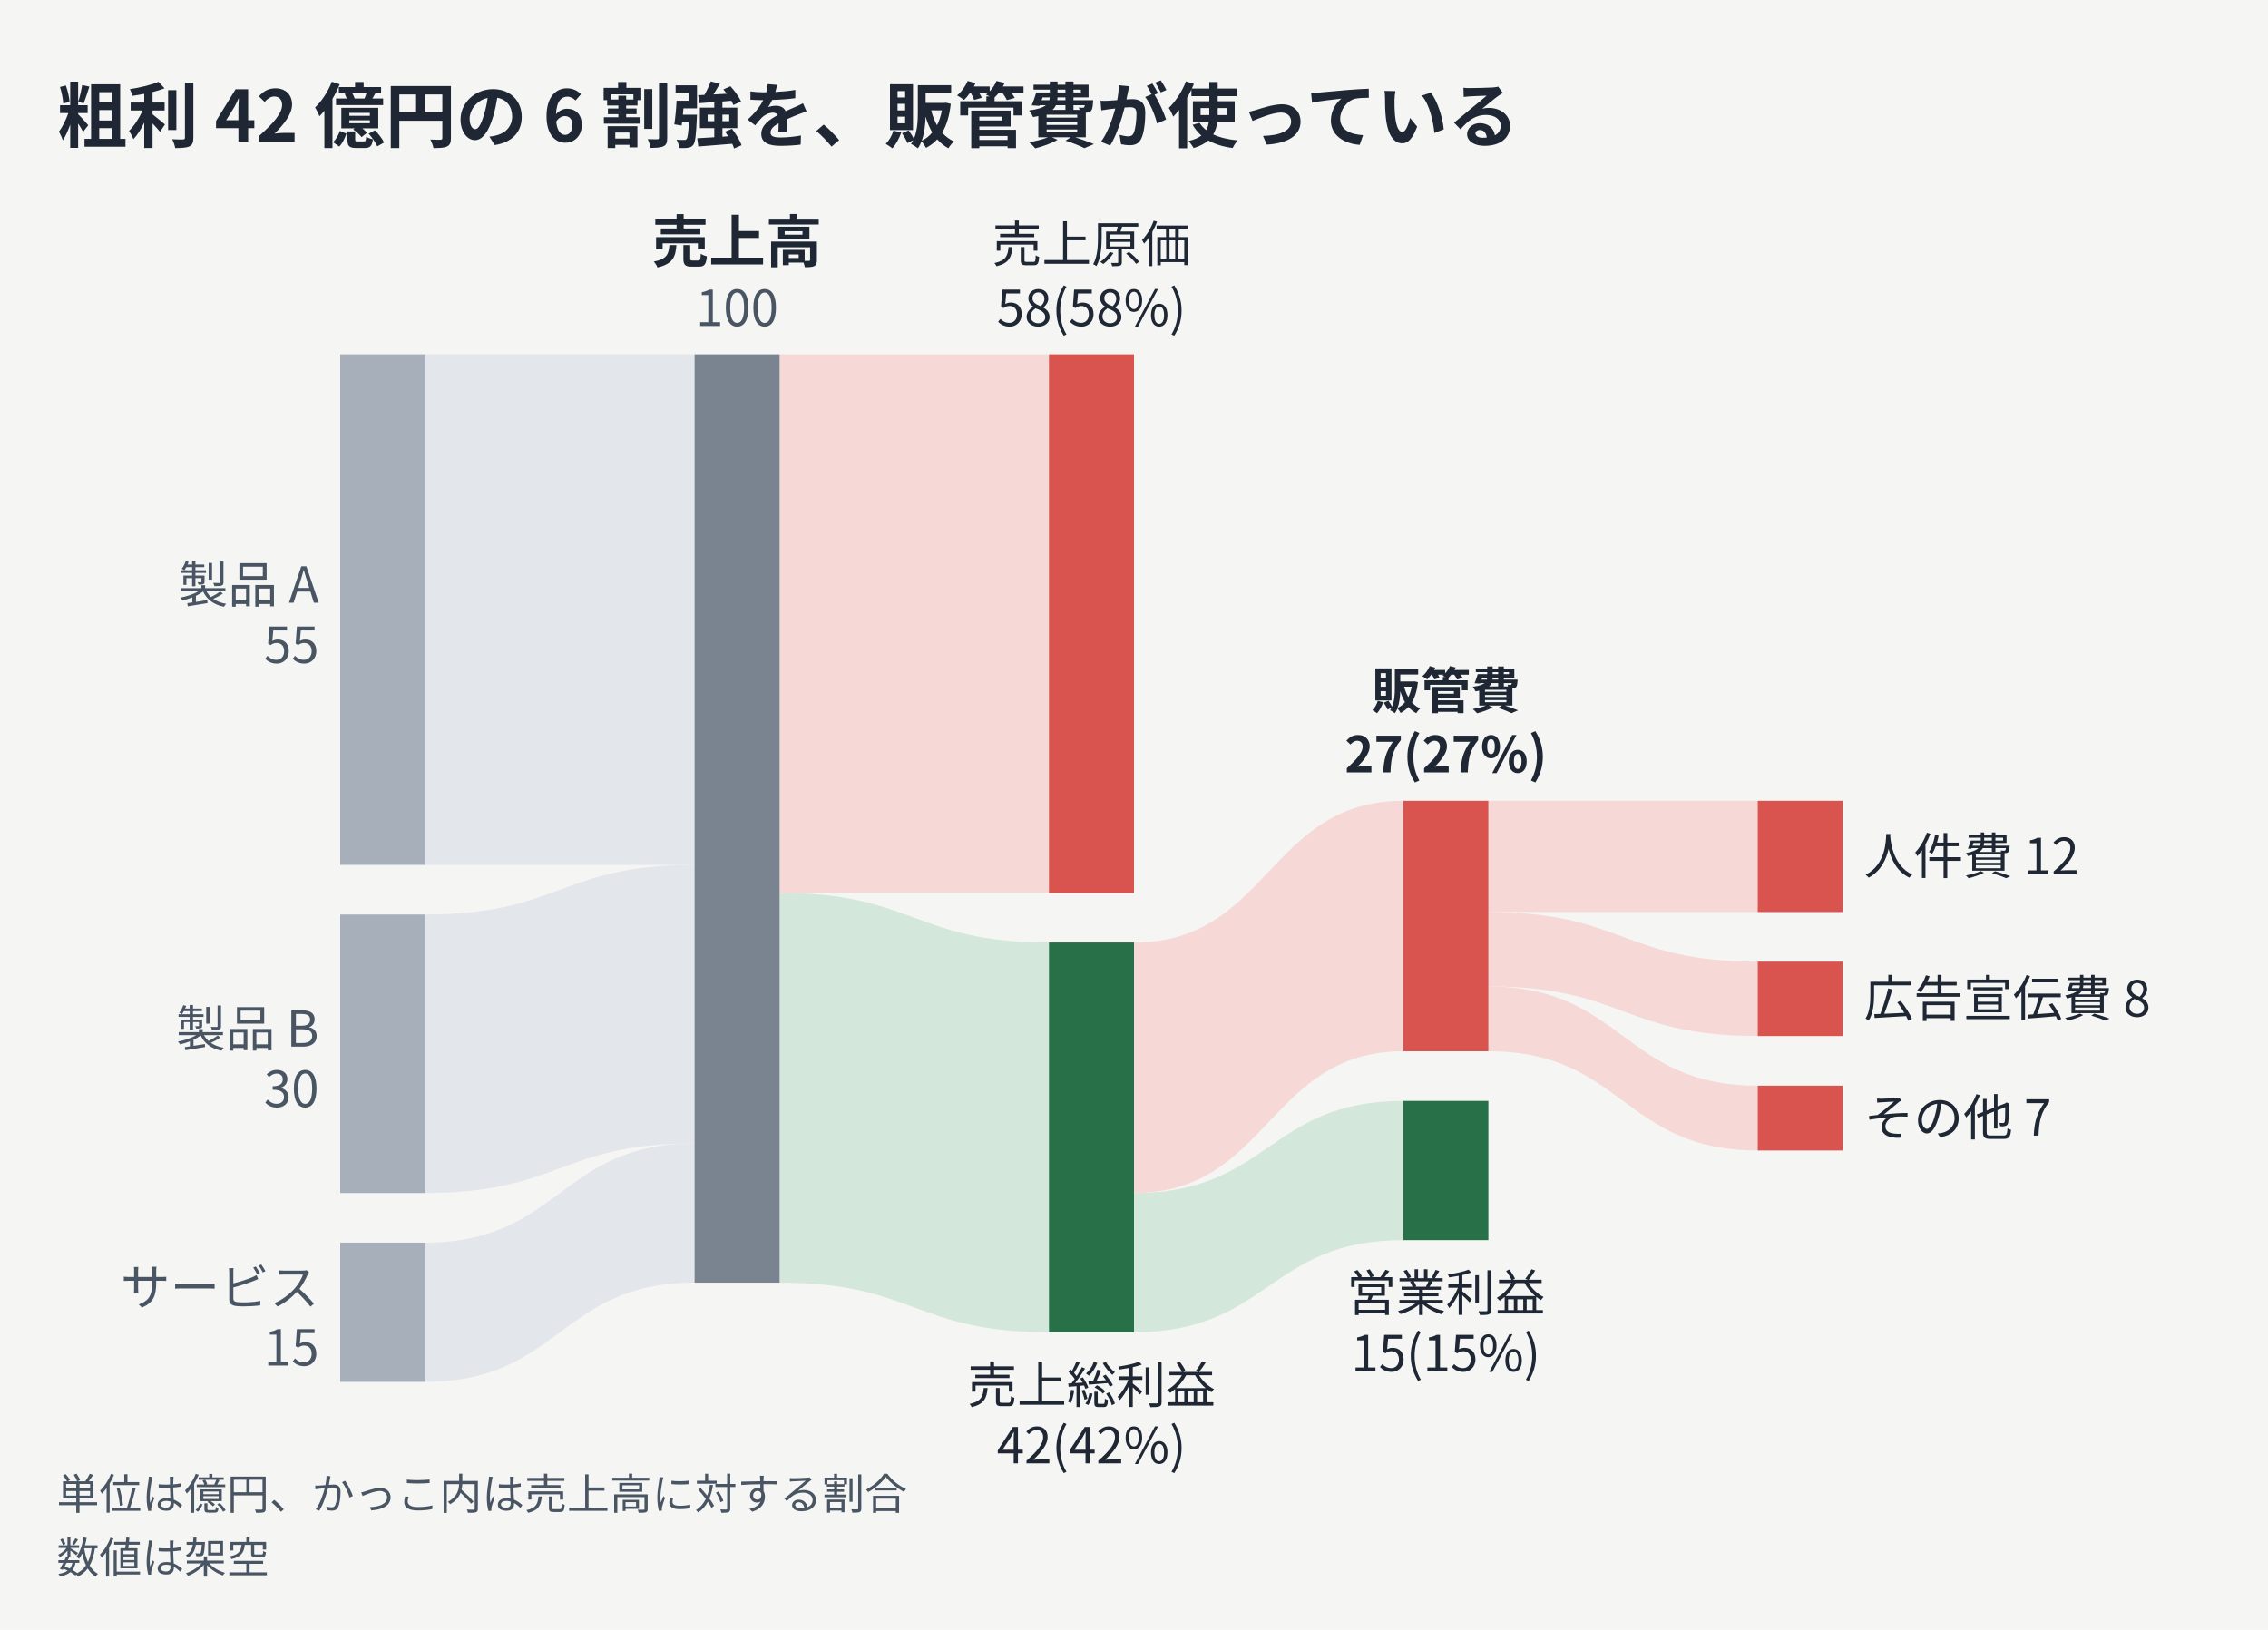
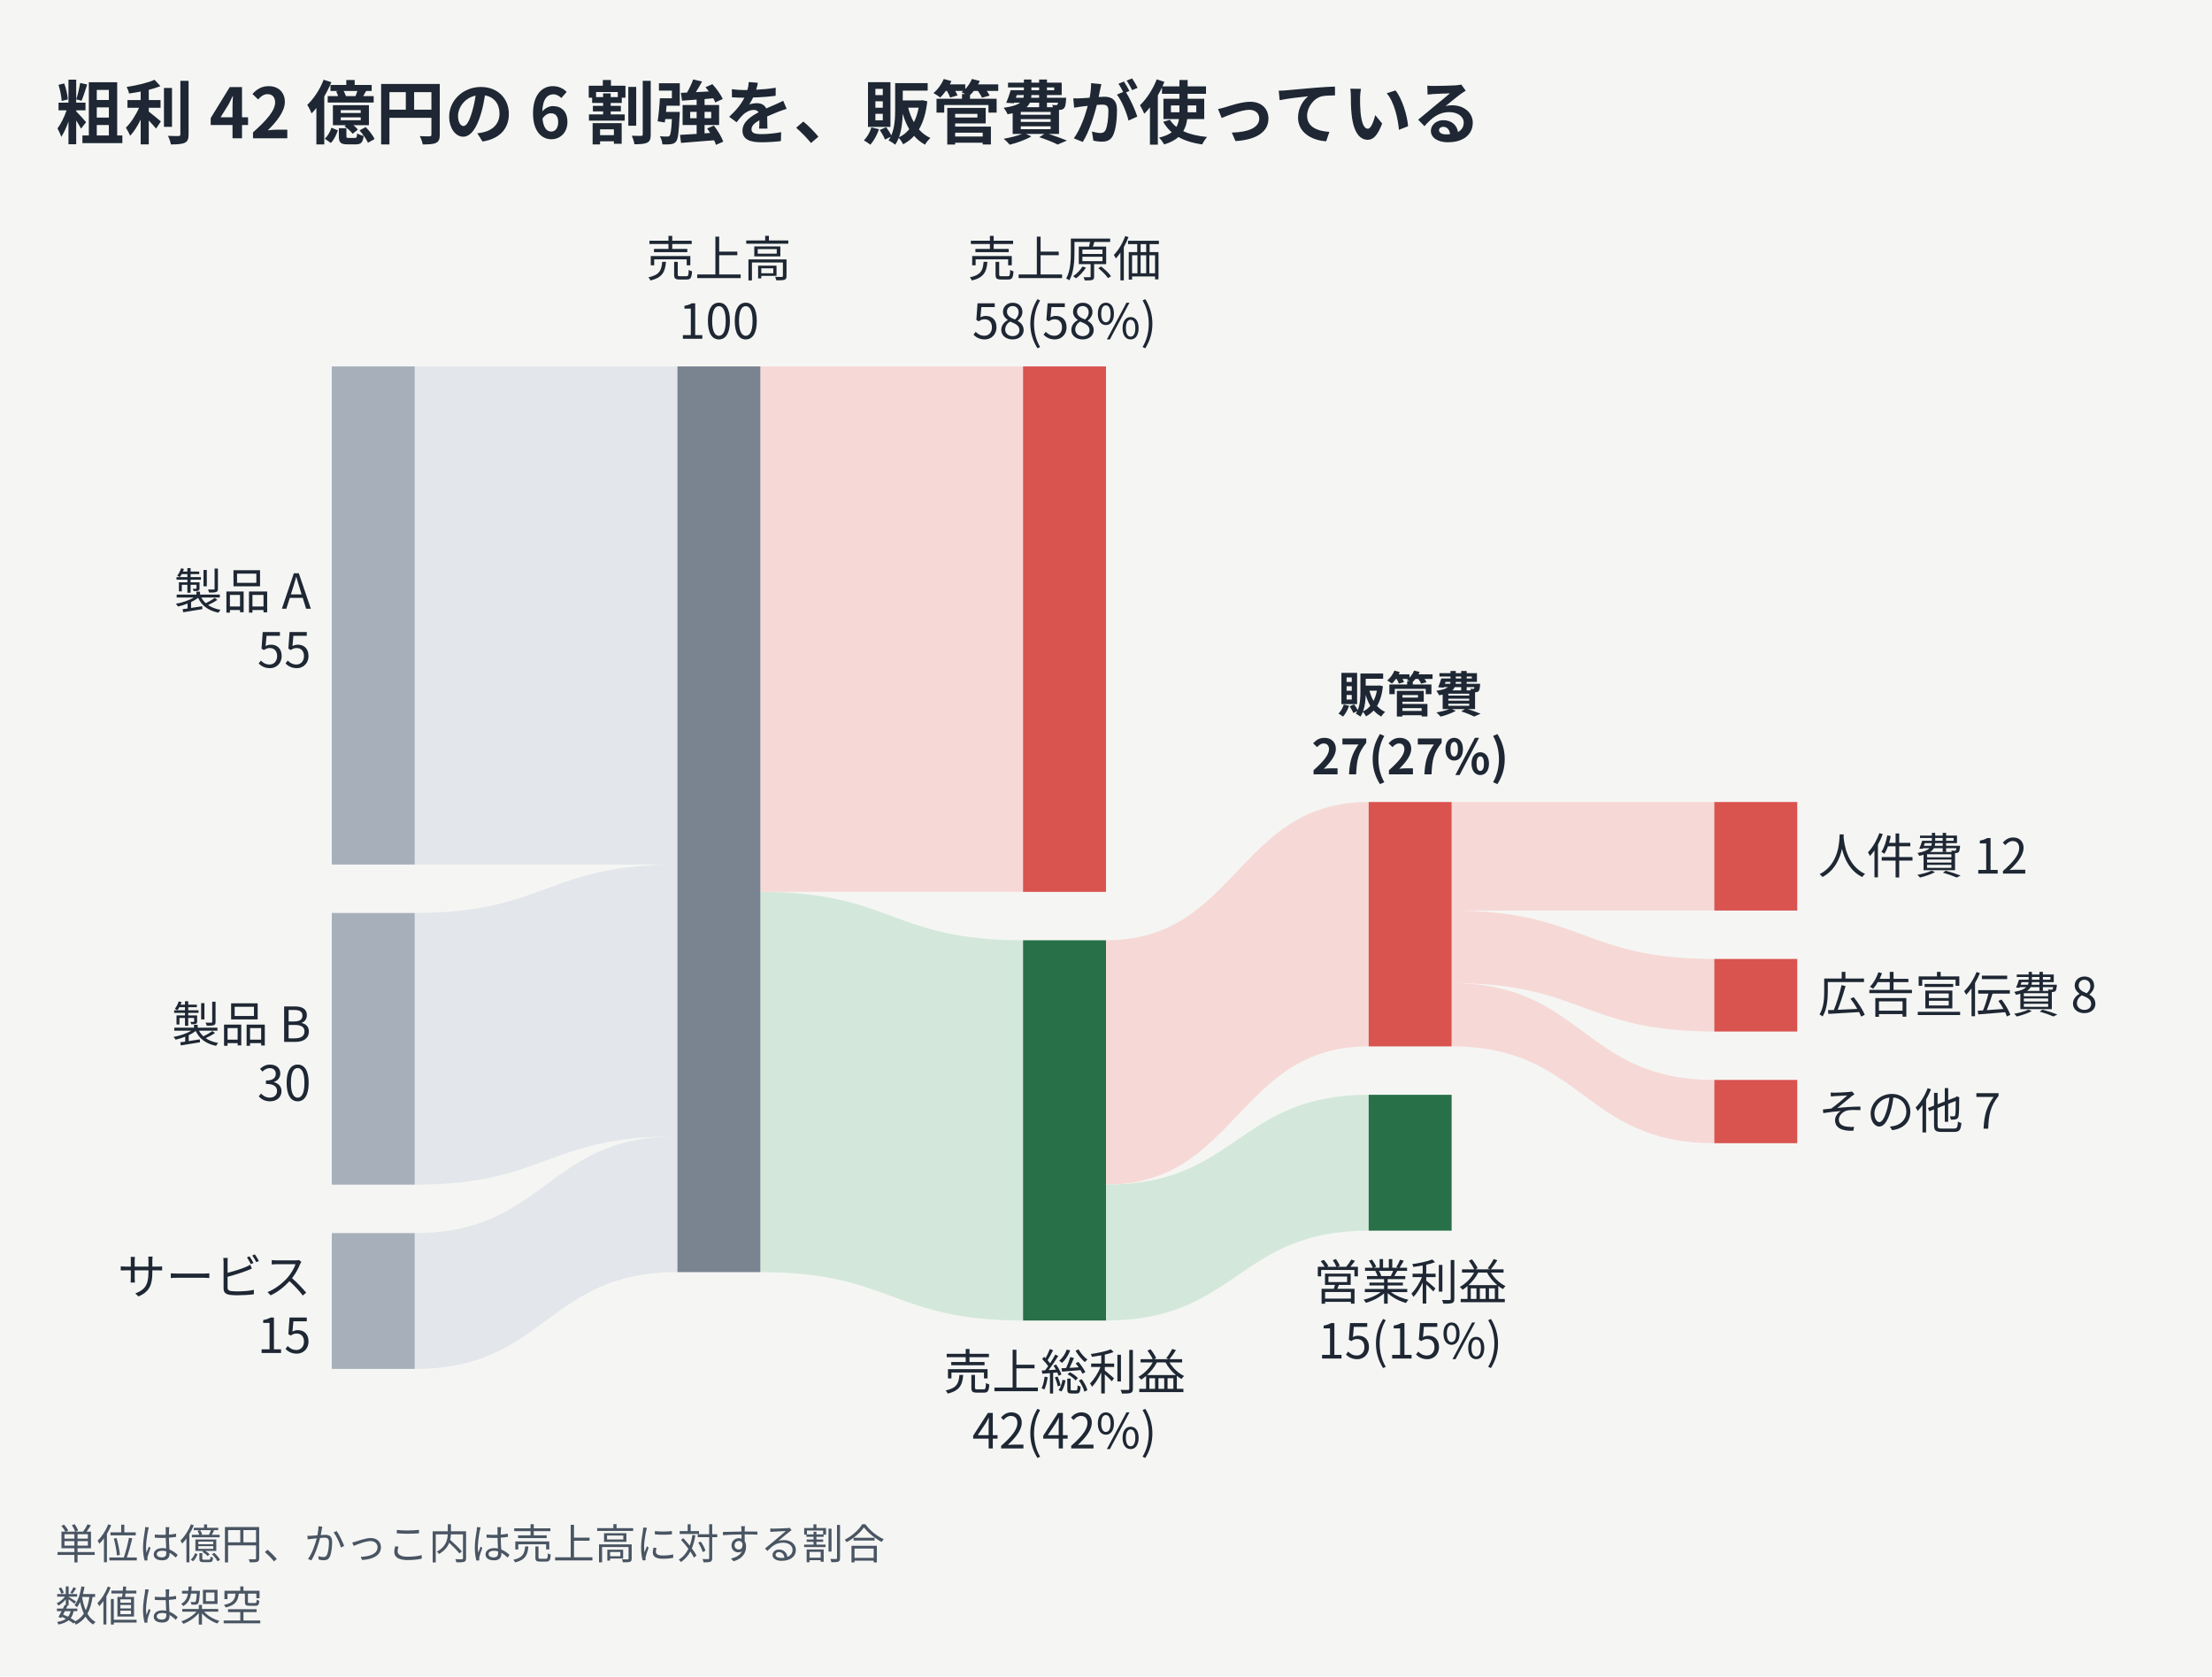
- <svg xmlns="http://www.w3.org/2000/svg" viewBox="0 0 640 460" width="640" height="460" font-family="'BIZ UDPGothic','Yu Gothic UI','Meiryo','Hiragino Sans','Noto Sans JP','Noto Sans CJK JP','IPAPGothic',sans-serif">
-   <rect x="0" y="0" width="640" height="460" fill="#f5f6f4" />
+ <svg xmlns="http://www.w3.org/2000/svg" viewBox="0 0 640 485" width="640" height="485" font-family="'BIZ UDPGothic','Yu Gothic UI','Meiryo','Hiragino Sans','Noto Sans JP','Noto Sans CJK JP','IPAPGothic',sans-serif">
+   <rect x="0" y="0" width="640" height="485" fill="#f5f6f4" />
  <style>
    .title { font-size: 20px; font-weight: 700; fill: #1e2733; }
    .h { font-size: 16px; font-weight: 700; fill: #1e2733; }
    .t { font-size: 16px; fill: #1e2733; }
    .s { font-size: 14px; fill: #4a5563; }
    .hp { font-size: 16px; font-weight: 700; fill: #2b5c8a; }
    .p { font-size: 14px; font-weight: 700; fill: #2b5c8a; }
    .o { font-size: 14px; font-weight: 700; fill: #9a4a14; }
+     .d { font-size: 14px; fill: #1e2733; }
+     .b { font-size: 14px; font-weight: 700; fill: #1e2733; }
    .src { font-size: 12px; fill: #4a5563; }
-     .g { font-size: 14px; fill: #1e2733; }
-     .gb { font-size: 14px; font-weight: 700; fill: #1e2733; }
-     .r { font-size: 14px; fill: #1e2733; }
-     .rb { font-size: 14px; font-weight: 700; fill: #1e2733; }
+     .halo { paint-order: stroke; stroke: #f5f6f4; stroke-width: 6px; stroke-linejoin: round; }
  </style>
  <text x="16" y="40" class="title">粗利 42 億円の 6 割強を、販管費が使っている</text>
-   <path d="M120.0,100.0 C158.0,100.0 158.0,100.0 196.0,100.0 V244.1 C158.0,244.1 158.0,244.1 120.0,244.1 Z" fill="#e3e6ea" />
-   <path d="M120.0,258.1 C158.0,258.1 158.0,244.1 196.0,244.1 V322.7 C158.0,322.7 158.0,336.7 120.0,336.7 Z" fill="#e3e6ea" />
-   <path d="M120.0,350.7 C158.0,350.7 158.0,322.7 196.0,322.7 V362.0 C158.0,362.0 158.0,390.0 120.0,390.0 Z" fill="#e3e6ea" />
-   <path d="M220.0,100.0 C258.0,100.0 258.0,100.0 296.0,100.0 V252.0 C258.0,252.0 258.0,252.0 220.0,252.0 Z" fill="#f6d9d6" />
-   <path d="M220.0,252.0 C258.0,252.0 258.0,266.0 296.0,266.0 V376.0 C258.0,376.0 258.0,362.0 220.0,362.0 Z" fill="#d3e8da" />
-   <path d="M320.0,266.0 C358.0,266.0 358.0,226.0 396.0,226.0 V296.7 C358.0,296.7 358.0,336.7 320.0,336.7 Z" fill="#f6d9d6" />
-   <path d="M320.0,336.7 C358.0,336.7 358.0,310.7 396.0,310.7 V350.0 C358.0,350.0 358.0,376.0 320.0,376.0 Z" fill="#d3e8da" />
-   <path d="M420.0,226.0 C458.0,226.0 458.0,226.0 496.0,226.0 V257.4 C458.0,257.4 458.0,257.4 420.0,257.4 Z" fill="#f6d9d6" />
-   <path d="M420.0,257.4 C458.0,257.4 458.0,271.4 496.0,271.4 V292.4 C458.0,292.4 458.0,278.4 420.0,278.4 Z" fill="#f6d9d6" />
-   <path d="M420.0,278.4 C458.0,278.4 458.0,306.4 496.0,306.4 V324.7 C458.0,324.7 458.0,296.7 420.0,296.7 Z" fill="#f6d9d6" />
-   <rect x="96" y="100.0" width="24" height="144.1" fill="#a7b0ba" />
-   <rect x="96" y="258.1" width="24" height="78.6" fill="#a7b0ba" />
-   <rect x="96" y="350.7" width="24" height="39.3" fill="#a7b0ba" />
-   <rect x="196" y="100.0" width="24" height="262.0" fill="#7a8490" />
-   <rect x="296" y="100.0" width="24" height="152.0" fill="#d9534f" />
-   <rect x="296" y="266.0" width="24" height="110.0" fill="#287048" />
-   <rect x="396" y="226.0" width="24" height="70.7" fill="#d9534f" />
-   <rect x="396" y="310.7" width="24" height="39.3" fill="#287048" />
-   <rect x="496" y="226.0" width="24" height="31.4" fill="#d9534f" />
-   <rect x="496" y="271.4" width="24" height="21.0" fill="#d9534f" />
-   <rect x="496" y="306.4" width="24" height="18.3" fill="#d9534f" />
-   <text x="90" y="170.1" class="s" text-anchor="end">製品 A</text>
-   <text x="90" y="187.1" class="s" text-anchor="end">55</text>
-   <text x="90" y="295.4" class="s" text-anchor="end">製品 B</text>
-   <text x="90" y="312.4" class="s" text-anchor="end">30</text>
-   <text x="90" y="368.4" class="s" text-anchor="end">サービス</text>
-   <text x="90" y="385.4" class="s" text-anchor="end">15</text>
-   <text x="208.0" y="74.0" class="h" text-anchor="middle">売上高</text>
-   <text x="208.0" y="92.0" class="s" text-anchor="middle">100</text>
-   <text x="308.0" y="74.0" class="r" text-anchor="middle">売上原価</text>
-   <text x="308.0" y="92.0" class="r" text-anchor="middle">58(58%)</text>
-   <text x="308.0" y="396.0" class="g" text-anchor="middle">売上総利益</text>
-   <text x="308.0" y="413.0" class="g" text-anchor="middle">42(42%)</text>
-   <text x="408.0" y="200.0" class="rb" text-anchor="middle">販管費</text>
-   <text x="408.0" y="218.0" class="rb" text-anchor="middle">27(27%)</text>
-   <text x="408.0" y="370.0" class="g" text-anchor="middle">営業利益</text>
-   <text x="408.0" y="387.0" class="g" text-anchor="middle">15(15%)</text>
-   <text x="526" y="246.7" class="r">人件費 12</text>
-   <text x="526" y="286.9" class="r">広告宣伝費 8</text>
-   <text x="526" y="320.5" class="r">その他 7</text>
-   <text x="16" y="426" class="src">単位は億円、かっこ内は売上高に対する割合</text>
-   <text x="16" y="444" class="src">数値は架空</text>
+   <path d="M120.0,106.0 C158.0,106.0 158.0,106.0 196.0,106.0 V250.1 C158.0,250.1 158.0,250.1 120.0,250.1 Z" fill="#e3e6ea" />
+   <path d="M120.0,264.1 C158.0,264.1 158.0,250.1 196.0,250.1 V328.7 C158.0,328.7 158.0,342.7 120.0,342.7 Z" fill="#e3e6ea" />
+   <path d="M120.0,356.7 C158.0,356.7 158.0,328.7 196.0,328.7 V368.0 C158.0,368.0 158.0,396.0 120.0,396.0 Z" fill="#e3e6ea" />
+   <path d="M220.0,106.0 C258.0,106.0 258.0,106.0 296.0,106.0 V258.0 C258.0,258.0 258.0,258.0 220.0,258.0 Z" fill="#f6d9d6" />
+   <path d="M220.0,258.0 C258.0,258.0 258.0,272.0 296.0,272.0 V382.0 C258.0,382.0 258.0,368.0 220.0,368.0 Z" fill="#d3e8da" />
+   <path d="M320.0,272.0 C358.0,272.0 358.0,232.0 396.0,232.0 V302.7 C358.0,302.7 358.0,342.7 320.0,342.7 Z" fill="#f6d9d6" />
+   <path d="M320.0,342.7 C358.0,342.7 358.0,316.7 396.0,316.7 V356.0 C358.0,356.0 358.0,382.0 320.0,382.0 Z" fill="#d3e8da" />
+   <path d="M420.0,232.0 C458.0,232.0 458.0,232.0 496.0,232.0 V263.4 C458.0,263.4 458.0,263.4 420.0,263.4 Z" fill="#f6d9d6" />
+   <path d="M420.0,263.4 C458.0,263.4 458.0,277.4 496.0,277.4 V298.4 C458.0,298.4 458.0,284.4 420.0,284.4 Z" fill="#f6d9d6" />
+   <path d="M420.0,284.4 C458.0,284.4 458.0,312.4 496.0,312.4 V330.7 C458.0,330.7 458.0,302.7 420.0,302.7 Z" fill="#f6d9d6" />
+   <rect x="96" y="106.0" width="24" height="144.1" fill="#a7b0ba" />
+   <rect x="96" y="264.1" width="24" height="78.6" fill="#a7b0ba" />
+   <rect x="96" y="356.7" width="24" height="39.3" fill="#a7b0ba" />
+   <rect x="196" y="106.0" width="24" height="262.0" fill="#7a8490" />
+   <rect x="296" y="106.0" width="24" height="152.0" fill="#d9534f" />
+   <rect x="296" y="272.0" width="24" height="110.0" fill="#287048" />
+   <rect x="396" y="232.0" width="24" height="70.7" fill="#d9534f" />
+   <rect x="396" y="316.7" width="24" height="39.3" fill="#287048" />
+   <rect x="496" y="232.0" width="24" height="31.4" fill="#d9534f" />
+   <rect x="496" y="277.4" width="24" height="21.0" fill="#d9534f" />
+   <rect x="496" y="312.4" width="24" height="18.3" fill="#d9534f" />
+   <text x="90" y="176.1" class="d" text-anchor="end">製品 A</text>
+   <text x="90" y="193.1" class="d" text-anchor="end">55</text>
+   <text x="90" y="301.4" class="d" text-anchor="end">製品 B</text>
+   <text x="90" y="318.4" class="d" text-anchor="end">30</text>
+   <text x="90" y="374.4" class="d" text-anchor="end">サービス</text>
+   <text x="90" y="391.4" class="d" text-anchor="end">15</text>
+   <text x="208.0" y="80.0" class="d" text-anchor="middle">売上高</text>
+   <text x="208.0" y="98.0" class="d" text-anchor="middle">100</text>
+   <text x="308.0" y="80.0" class="d" text-anchor="middle">売上原価</text>
+   <text x="308.0" y="98.0" class="d" text-anchor="middle">58(58%)</text>
+   <text x="308.0" y="402.0" class="d" text-anchor="middle">売上総利益</text>
+   <text x="308.0" y="419.0" class="d" text-anchor="middle">42(42%)</text>
+   <text x="408.0" y="206.0" class="b" text-anchor="middle">販管費</text>
+   <text x="408.0" y="224.0" class="b" text-anchor="middle">27(27%)</text>
+   <text x="408.0" y="376.0" class="d" text-anchor="middle">営業利益</text>
+   <text x="408.0" y="393.0" class="d" text-anchor="middle">15(15%)</text>
+   <text x="526" y="252.7" class="d">人件費 12</text>
+   <text x="526" y="292.9" class="d">広告宣伝費 8</text>
+   <text x="526" y="326.5" class="d">その他 7</text>
+   <text x="16" y="451" class="src">単位は億円、かっこ内は売上高に対する割合</text>
+   <text x="16" y="469" class="src">数値は架空</text>
</svg>
